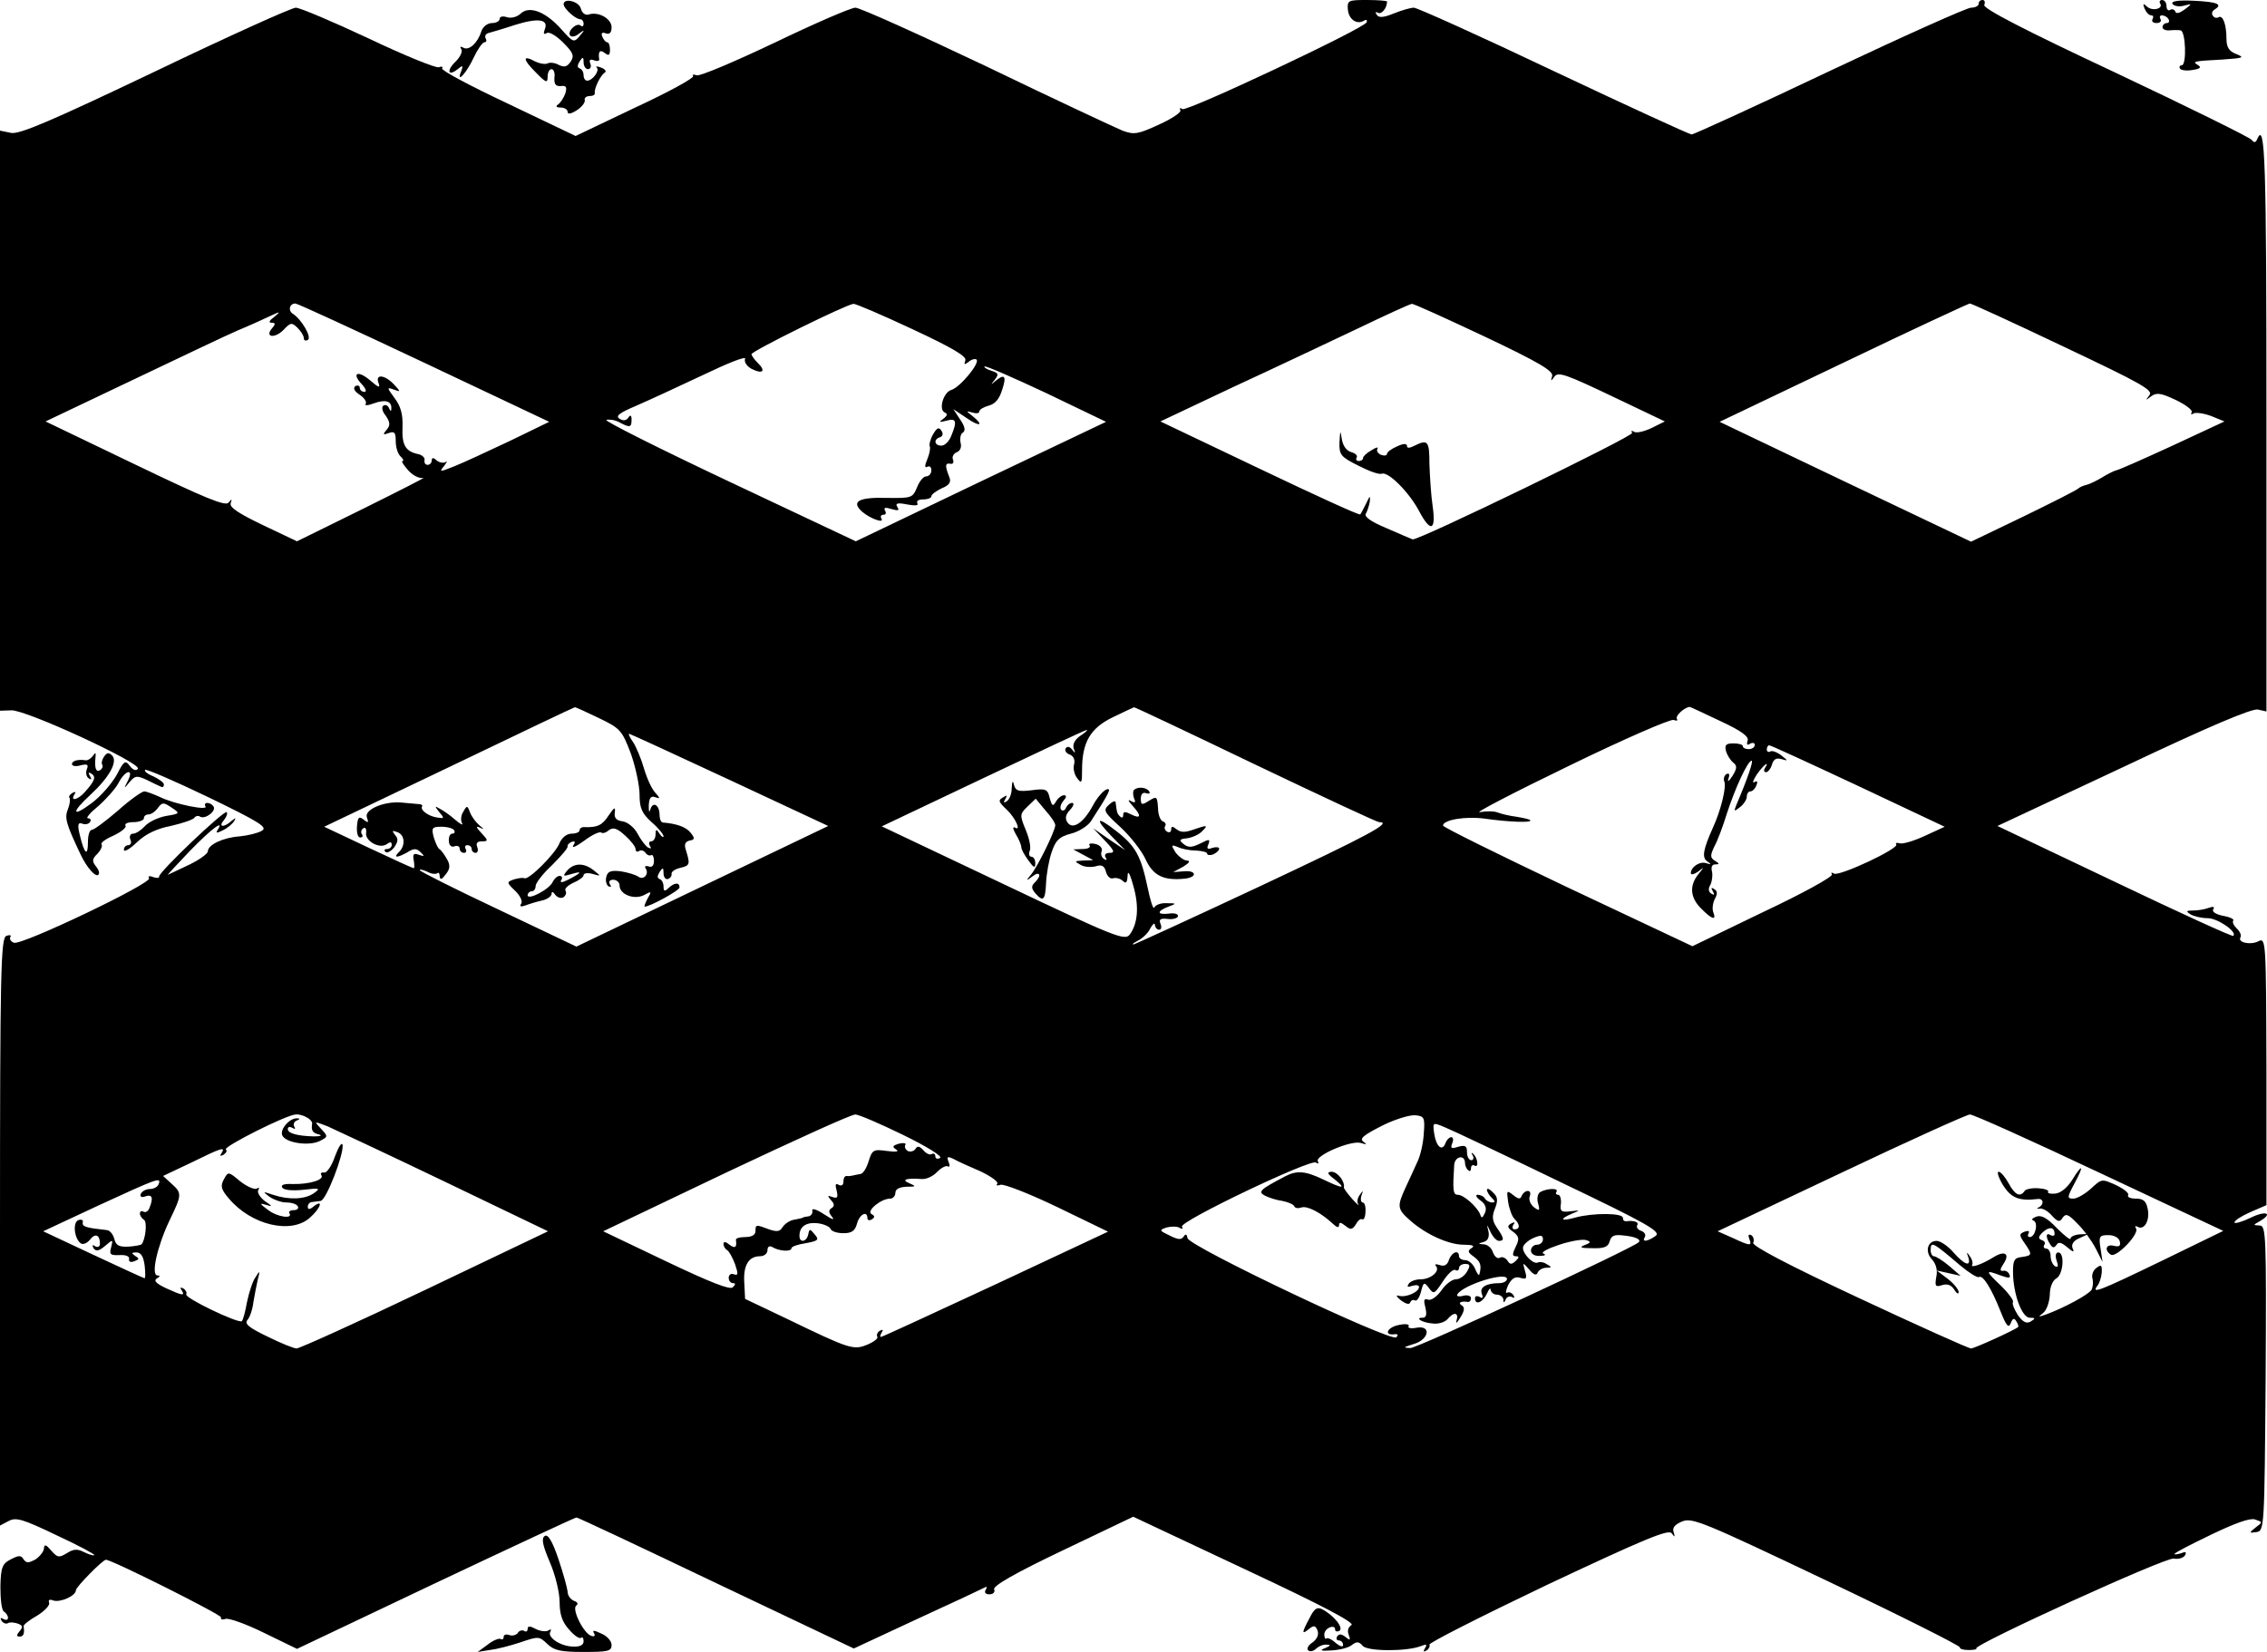
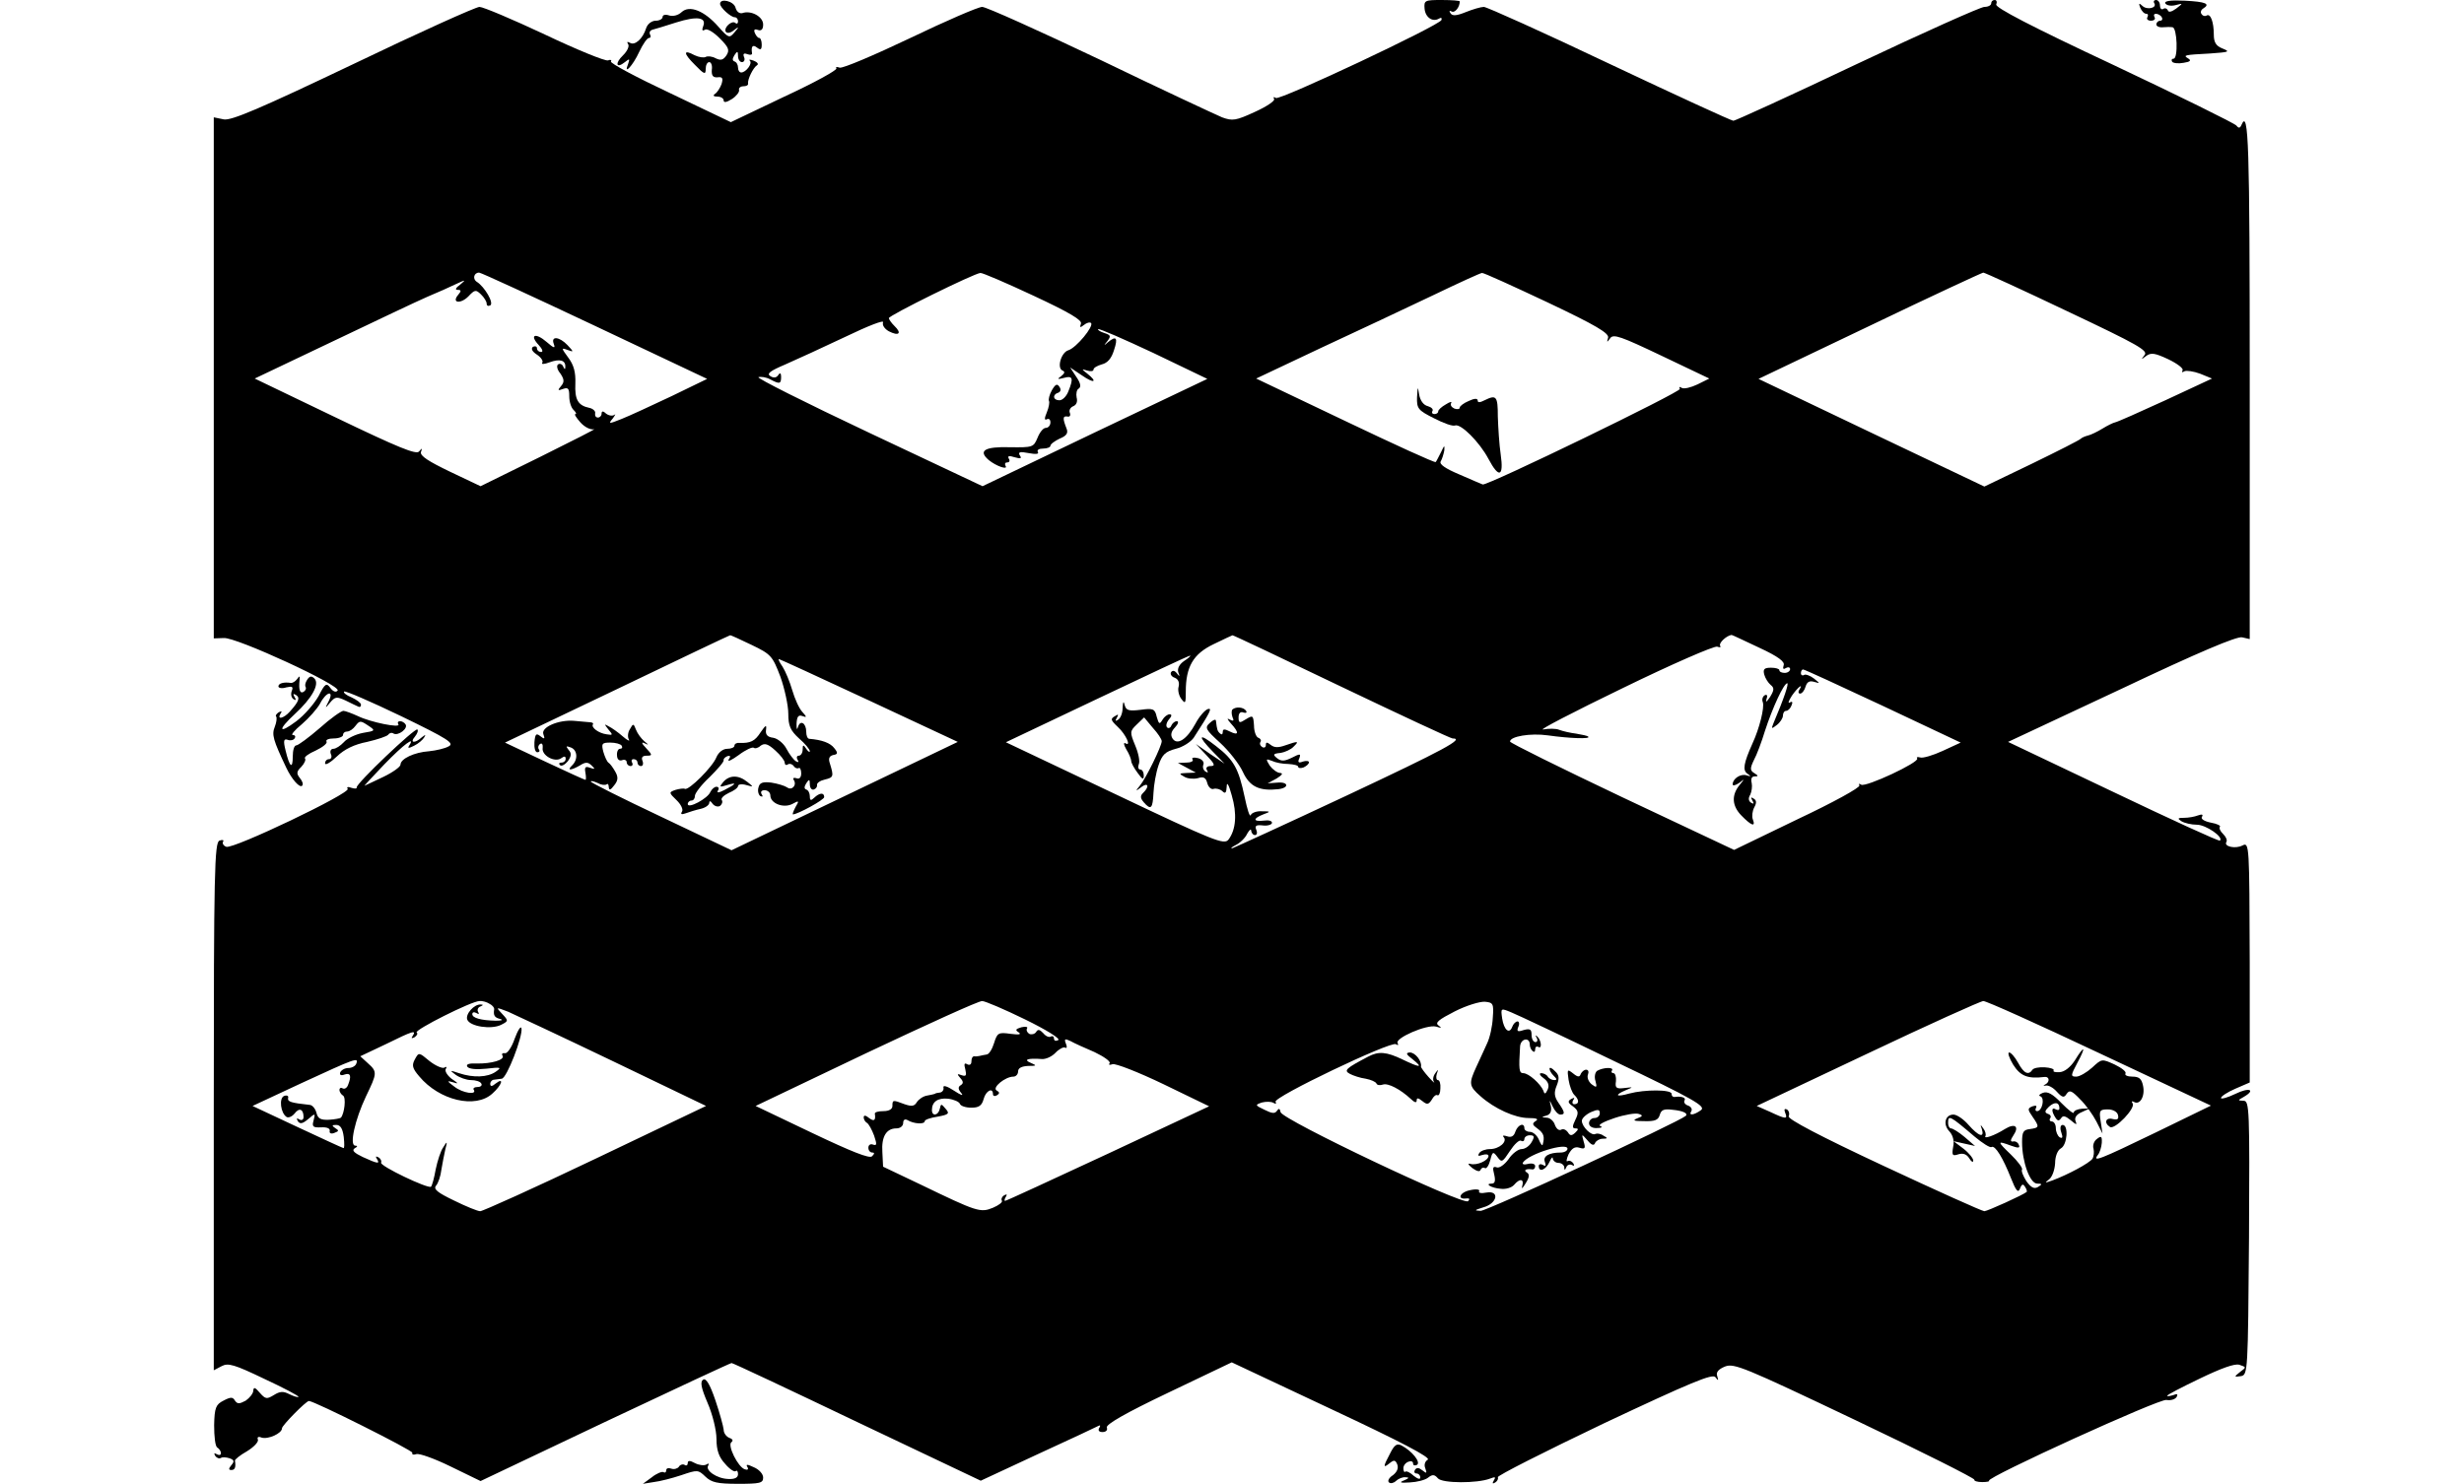
- <svg xmlns="http://www.w3.org/2000/svg" version="1.0" width="425.021pt" height="309.746pt" viewBox="0 0 425.021 309.746" preserveAspectRatio="xMidYMid meet" id="svg26">
+ <svg xmlns="http://www.w3.org/2000/svg" version="1.0" width="425.021px" height="256px" viewBox="0 0 425.021 309.746" preserveAspectRatio="xMidYMid meet" id="svg26">
  <defs id="defs30" />
  <g transform="matrix(0.07494115,0,0,-0.0720339,0,309.7458)" id="g24" style="fill:#000000;stroke:none">
    <path d="m 1410,4289 c 0,-11 30,-39 41,-39 5,0 9,-5 9,-12 0,-6 -3,-8 -7,-5 -9,10 -34,-13 -27,-25 3,-5 13,-4 22,4 15,12 16,11 2,-6 -14,-17 -16,-17 -45,17 -39,46 -80,63 -102,42 -9,-9 -23,-13 -34,-10 -11,4 -19,2 -19,-4 0,-6 -9,-11 -19,-11 -11,0 -23,-9 -27,-22 -9,-30 -31,-51 -45,-42 -8,4 -9,3 -5,-4 4,-6 -3,-21 -14,-32 -24,-24 -19,-40 5,-20 13,11 14,10 9,-5 -14,-35 13,-6 31,35 10,22 22,40 27,40 5,0 6,5 3,10 -3,6 0,12 7,14 7,2 37,11 66,21 58,19 85,15 75,-11 -4,-11 -3,-15 5,-10 6,4 24,-7 41,-25 25,-26 28,-34 19,-49 -9,-14 -16,-16 -30,-9 -10,6 -23,7 -28,4 -5,-3 -19,-1 -31,5 -32,18 -32,6 1,-28 26,-28 30,-29 30,-12 0,11 4,20 10,20 5,0 9,-10 7,-22 -1,-17 3,-23 16,-22 14,2 16,-3 11,-20 -4,-11 -12,-24 -18,-28 -7,-5 -4,-8 7,-8 9,0 17,-5 17,-11 0,-7 8,-6 23,4 12,8 21,20 20,26 -2,6 4,11 12,11 8,0 14,3 13,8 -2,11 14,46 25,53 5,3 1,9 -9,13 -10,4 -15,4 -11,0 8,-8 -11,-34 -24,-34 -5,0 -9,6 -9,14 0,8 -4,16 -10,18 -6,2 -6,8 0,18 8,13 10,12 10,-2 0,-10 5,-18 11,-18 6,0 9,7 6,14 -4,10 -1,13 9,9 8,-3 14,-2 13,3 -3,20 2,26 14,16 10,-8 13,-6 13,9 0,10 -3,19 -7,19 -4,0 -9,7 -12,14 -4,10 -1,13 9,9 9,-3 14,2 14,16 0,23 -34,42 -58,33 -8,-2 -16,4 -19,16 -5,19 -43,28 -43,11 z" id="path4" />
    <path d="m 3372,4275 c 2,-25 22,-40 40,-29 6,4 9,2 7,-4 -6,-16 -449,-233 -461,-226 -6,4 -8,3 -5,-3 3,-5 -21,-22 -53,-37 -54,-26 -63,-27 -92,-16 -18,8 -171,82 -340,167 -170,84 -317,153 -328,153 -11,0 -102,-41 -202,-91 -99,-49 -187,-88 -195,-85 -8,3 -12,2 -9,-2 3,-5 -62,-42 -145,-82 l -149,-74 -169,84 c -94,46 -168,87 -165,92 3,4 -1,6 -8,3 -7,-3 -87,31 -176,75 -90,44 -172,80 -182,80 -10,0 -168,-74 -352,-166 C 128,3985 49,3950 28,3954 l -28,6 v -755 -755 l 28,1 c 34,3 326,-137 317,-152 -4,-6 -12,-4 -20,7 -11,16 -15,14 -33,-23 -12,-22 -39,-55 -62,-73 -50,-39 -53,-26 -4,21 47,45 70,87 54,103 -8,8 -13,7 -20,-4 -5,-8 -7,-17 -4,-21 2,-4 0,-10 -6,-14 -10,-6 -14,6 -11,35 1,12 0,12 -7,2 -5,-7 -13,-12 -18,-11 -18,3 -34,-1 -34,-10 0,-5 10,-7 22,-3 17,4 20,2 15,-11 -3,-9 -1,-19 5,-23 7,-5 8,-2 3,6 -5,9 -4,11 4,6 12,-8 8,-19 -17,-48 -17,-20 -37,-25 -26,-6 5,7 3,8 -5,4 -7,-5 -10,-10 -7,-13 2,-3 1,-16 -4,-29 -9,-23 -5,-38 32,-119 15,-33 37,-59 44,-52 4,4 1,13 -6,22 -10,13 -10,19 4,33 9,10 13,21 10,24 -3,4 10,14 30,23 20,10 33,21 30,26 -3,5 6,9 20,9 14,0 26,5 26,10 0,6 5,10 11,10 7,0 17,7 24,17 11,15 14,15 34,1 22,-15 22,-16 -14,-22 -20,-4 -44,-16 -53,-27 -9,-10 -22,-19 -29,-19 -7,0 -10,-7 -7,-15 4,-8 1,-15 -5,-15 -6,0 -11,-5 -11,-12 0,-7 15,2 33,20 21,21 49,35 84,42 29,7 55,16 59,21 3,5 10,7 15,3 13,-7 41,15 33,27 -3,5 -10,9 -15,9 -6,0 -8,-4 -5,-9 8,-12 -78,6 -113,24 -17,8 -35,15 -40,15 -6,0 -36,-22 -66,-50 -30,-27 -60,-50 -65,-50 -6,0 -10,-14 -10,-32 0,-39 -9,-31 -20,17 -7,29 -5,35 6,31 7,-3 16,-1 19,4 4,6 1,10 -5,10 -6,0 5,14 25,31 20,18 43,45 51,60 17,35 40,40 24,7 -11,-22 -10,-22 4,-4 14,17 18,18 43,6 16,-8 31,-16 36,-18 4,-2 7,0 7,6 0,5 -12,14 -26,21 -15,6 -24,14 -21,17 3,3 74,-29 158,-71 133,-67 150,-79 133,-88 -10,-6 -35,-12 -54,-14 -42,-3 -80,-22 -80,-39 0,-6 -21,-22 -47,-35 -27,-13 -50,-25 -53,-26 -3,-2 22,26 55,62 54,58 88,84 69,54 -5,-8 -1,-8 14,0 12,6 24,17 28,24 5,9 4,9 -7,0 -19,-18 -34,-16 -19,2 7,9 10,18 7,21 -6,6 -172,-158 -169,-168 1,-4 -6,-4 -15,-1 -9,4 -14,2 -10,-3 8,-13 -318,-175 -338,-168 -8,3 -12,10 -9,15 3,5 -2,6 -10,3 C 2,1859 0,1775 0,1094 V 329 l 22,12 c 18,10 35,5 119,-37 54,-26 97,-50 95,-52 -3,-2 -14,2 -26,8 -17,9 -26,8 -43,-3 -19,-12 -23,-12 -39,7 -13,16 -17,17 -18,6 0,-8 -10,-21 -21,-29 -18,-10 -23,-10 -30,0 -6,11 -12,11 -32,0 C 6,230 2,221 1,170 1,137 4,108 10,105 15,102 20,94 20,89 20,83 15,82 8,86 1,90 0,89 4,81 c 4,-6 11,-9 16,-6 4,3 15,2 24,-1 13,-5 14,-9 5,-20 -8,-10 -8,-14 0,-14 10,0 13,8 10,27 -1,3 14,16 33,27 19,12 33,27 31,34 -3,7 1,10 10,6 18,-6 57,12 57,27 0,8 67,79 75,79 15,0 289,-143 288,-150 -2,-5 3,-7 11,-4 8,3 51,-13 96,-36 l 83,-42 346,171 c 191,94 350,171 353,171 4,0 161,-77 350,-171 L 2136,9 2295,86 c 88,42 164,79 169,82 5,3 6,0 2,-6 -4,-7 -1,-12 9,-12 10,0 15,6 12,13 -3,9 52,42 171,101 l 177,88 280,-137 c 191,-93 275,-139 266,-145 -8,-5 -11,-15 -7,-25 5,-15 4,-16 -8,-6 -10,8 -16,9 -21,1 -3,-5 -1,-10 4,-10 6,0 11,-5 11,-12 0,-6 -7,-4 -18,5 -10,10 -21,15 -24,12 -2,-3 -5,2 -5,10 0,8 6,16 14,19 7,3 13,1 13,-5 0,-6 5,-7 11,-4 11,8 -14,40 -43,56 -13,7 -20,2 -32,-23 -20,-39 -20,-44 -1,-28 12,10 16,9 21,-4 4,-11 -1,-22 -12,-31 -11,-7 -16,-17 -11,-21 4,-4 13,-2 19,4 7,7 19,12 27,11 11,0 10,-3 -4,-9 -15,-6 -11,-8 16,-6 20,1 43,7 51,14 12,10 18,9 27,-2 12,-15 110,-15 145,-1 15,6 17,5 11,-5 -5,-9 -4,-11 4,-6 6,4 9,11 7,15 -3,4 130,74 295,156 243,119 303,145 311,134 8,-11 9,-11 5,3 -4,11 3,20 22,28 25,10 53,-2 362,-155 184,-91 333,-169 332,-173 -1,-4 9,-7 22,-7 13,0 22,2 19,4 -9,9 476,239 494,234 11,-2 23,1 28,8 5,9 2,11 -9,6 -10,-3 -17,-4 -17,-2 0,3 41,25 91,50 60,30 97,44 110,40 20,-7 20,-7 2,-21 -17,-14 -17,-15 2,-12 20,3 20,12 23,401 2,373 1,397 -15,397 -17,1 -17,1 0,11 35,21 16,29 -23,9 -22,-11 -40,-16 -40,-12 0,5 18,17 40,27 l 40,18 v 349 c -1,338 -1,348 -20,338 -20,-11 -53,-3 -45,10 3,5 -1,15 -9,23 -8,8 -12,17 -9,21 3,3 -8,9 -25,12 -19,4 -29,11 -25,17 4,7 0,8 -11,4 -10,-4 -27,-7 -39,-7 -18,0 -19,-2 -7,-10 8,-5 27,-10 43,-10 25,0 75,-36 64,-46 -2,-3 -136,61 -297,141 l -293,145 316,154 c 215,106 322,153 336,149 l 21,-5 v 751 c 0,683 -3,788 -23,739 -4,-10 -8,-10 -14,-2 -4,6 -158,85 -341,175 -230,112 -331,167 -328,176 3,7 1,13 -4,13 -6,0 -10,-4 -10,-10 0,-5 -8,-10 -19,-10 -10,0 -169,-74 -354,-165 -184,-91 -340,-165 -345,-165 -5,0 -160,74 -345,165 -184,91 -342,165 -350,165 -8,0 -31,-7 -50,-15 -26,-11 -38,-12 -43,-3 -4,6 -3,8 3,5 9,-6 23,12 23,29 0,2 -22,4 -50,4 -47,0 -50,-1 -48,-25 z m -2311,-919 313,-154 -99,-50 c -55,-27 -117,-57 -139,-66 -36,-15 -38,-15 -25,1 7,10 9,15 5,11 -5,-4 -15,-3 -23,3 -9,9 -13,8 -13,0 0,-6 -5,-11 -10,-11 -6,0 -9,5 -8,12 2,6 -6,14 -16,16 -32,7 -41,24 -39,71 1,32 -4,53 -20,75 -19,27 -20,29 -2,22 18,-7 18,-6 0,14 -23,25 -47,27 -38,3 5,-14 0,-12 -20,6 -31,28 -49,21 -22,-9 10,-11 13,-20 7,-20 -7,0 -12,5 -12,11 0,5 -5,7 -11,4 -6,-5 -3,-13 10,-22 12,-8 19,-19 16,-24 -4,-5 5,-5 20,1 29,11 45,6 44,-13 0,-9 -2,-8 -6,1 -2,6 -9,10 -14,6 -5,-3 -3,-15 6,-26 11,-17 12,-25 2,-37 -10,-12 -9,-14 6,-8 14,5 17,1 17,-21 0,-16 5,-33 12,-40 7,-7 9,-12 5,-12 -4,0 3,-11 14,-24 12,-14 28,-22 38,-20 9,3 -59,-33 -150,-80 l -166,-85 -85,42 c -60,30 -84,46 -81,57 4,12 3,12 -5,2 -7,-11 -58,11 -234,99 l -224,112 216,107 c 119,59 238,118 265,130 28,12 64,29 80,37 27,13 28,13 11,-2 -12,-9 -15,-15 -7,-15 10,0 11,-3 2,-14 -20,-24 6,-28 28,-5 18,20 21,20 35,6 9,-9 16,-21 16,-27 0,-6 4,-8 10,-5 11,7 -16,54 -37,68 -13,8 -9,27 6,27 5,0 149,-69 322,-154 z m 1222,87 c 101,-49 136,-71 132,-81 -4,-12 -2,-12 8,-4 8,7 17,9 20,6 9,-9 -41,-72 -63,-79 -20,-6 -33,-52 -16,-59 7,-3 6,-8 -4,-16 -12,-9 -11,-10 8,-5 24,7 27,-1 12,-39 -5,-14 -16,-26 -25,-26 -18,0 -20,17 -3,22 7,3 8,10 3,17 -6,10 -11,8 -21,-10 -7,-13 -10,-27 -8,-31 2,-3 0,-18 -6,-33 -7,-17 -7,-24 0,-20 6,3 10,-1 10,-9 0,-9 -6,-16 -13,-16 -7,0 -17,-13 -23,-29 -11,-27 -13,-28 -77,-27 -70,2 -89,-10 -59,-37 21,-18 55,-30 47,-17 -3,6 -1,10 5,10 6,0 8,5 4,11 -4,8 1,9 16,4 17,-5 21,-4 15,5 -6,10 0,12 24,7 20,-4 30,-3 26,3 -3,6 3,10 14,10 12,0 21,4 21,8 0,5 12,14 26,21 19,8 24,16 19,29 -11,29 -11,37 2,35 7,-2 10,3 7,11 -3,7 2,16 10,19 9,4 12,14 9,25 -2,11 0,23 6,26 7,5 5,16 -7,34 l -17,27 33,-23 c 33,-24 45,-20 15,5 -17,14 -17,14 0,9 9,-3 17,-2 17,3 0,5 10,11 23,15 16,4 27,17 34,41 12,37 6,43 -17,23 -12,-11 -12,-10 -1,4 10,14 9,17 -9,23 -12,4 -19,9 -17,11 2,3 72,-29 154,-69 l 150,-75 -313,-155 -313,-156 -318,156 c -175,86 -313,158 -306,160 7,2 21,0 32,-6 27,-15 31,-14 31,7 0,11 -3,13 -8,5 -5,-8 -13,-9 -22,-3 -11,7 -1,15 42,34 31,14 106,50 167,80 62,31 108,50 105,42 -3,-8 4,-19 16,-26 28,-15 37,-6 16,15 -9,9 -16,20 -16,23 0,8 238,130 255,131 5,1 72,-29 148,-66 z m 1431,-19 c 136,-67 173,-90 169,-103 -4,-14 -3,-14 6,-1 9,13 30,5 143,-51 l 133,-66 -33,-17 c -18,-9 -38,-14 -44,-10 -6,4 -8,3 -5,-3 5,-8 -536,-281 -549,-277 -3,1 -32,14 -65,29 -39,17 -57,30 -52,38 4,7 8,21 10,32 1,16 0,15 -9,-5 -7,-14 -13,-27 -15,-29 -2,-3 -115,51 -252,119 l -248,123 181,89 c 100,48 240,117 311,152 72,36 133,65 137,65 4,1 86,-38 182,-85 z m 1448,-26 c 197,-97 226,-114 215,-127 -10,-14 -10,-14 4,-3 14,11 25,9 62,-9 26,-13 43,-27 40,-32 -3,-6 -1,-7 5,-3 6,3 26,0 44,-7 l 33,-14 -130,-63 c -71,-34 -134,-63 -140,-64 -5,-1 -21,-9 -35,-18 -14,-9 -32,-18 -40,-20 -8,-2 -17,-6 -20,-9 -3,-4 -64,-36 -137,-73 l -132,-66 -315,156 -314,156 310,154 c 170,85 313,154 316,154 4,0 109,-50 234,-112 z M 1498,2431 c 54,-27 58,-32 80,-92 12,-35 22,-84 22,-107 0,-36 6,-49 30,-72 17,-15 30,-32 30,-37 0,-4 -5,-1 -10,7 -8,13 -10,12 -10,-2 0,-10 -5,-18 -11,-18 -5,0 -7,-5 -3,-12 4,-7 3,-8 -5,-4 -6,4 -18,20 -26,36 -8,16 -25,30 -37,32 -16,2 -22,9 -20,23 2,16 -1,14 -15,-7 -16,-26 -28,-32 -60,-31 -7,1 -13,-3 -13,-8 0,-5 -9,-9 -20,-9 -12,0 -24,-10 -30,-24 -10,-28 -78,-98 -88,-92 -4,2 -16,0 -26,-3 -19,-7 -19,-8 3,-30 12,-12 19,-27 15,-33 -5,-8 -1,-9 10,-5 10,4 29,10 42,13 13,3 24,11 24,18 0,6 4,5 9,-3 5,-7 14,-10 20,-7 6,4 9,12 6,17 -4,5 5,14 19,21 14,6 26,15 26,20 0,5 10,7 23,3 21,-6 21,-6 3,9 -25,21 -50,20 -67,0 -12,-15 -11,-16 11,-9 29,9 25,3 -9,-15 -15,-8 -21,-8 -17,-1 4,6 2,11 -4,11 -6,0 -13,-7 -17,-15 -7,-19 -63,-50 -63,-35 0,5 5,10 10,10 6,0 10,6 10,14 0,7 18,32 41,54 22,23 40,44 39,49 -1,4 4,9 11,12 8,2 9,-1 3,-10 -4,-8 8,-2 28,13 19,15 38,24 42,21 3,-3 12,-1 19,6 11,8 20,6 41,-14 14,-13 26,-29 26,-35 0,-6 4,-9 9,-5 5,3 12,1 16,-5 4,-6 10,-8 14,-6 3,3 7,-4 7,-15 0,-12 -5,-18 -14,-14 -7,2 -10,0 -7,-5 10,-15 -5,-32 -18,-22 -7,5 -26,11 -44,14 -24,3 -33,0 -36,-14 -3,-10 0,-21 5,-25 7,-3 8,-1 4,5 -4,7 -1,12 8,12 9,0 16,-7 16,-15 0,-23 36,-38 61,-25 19,11 20,10 9,-9 -6,-12 -9,-21 -7,-21 13,0 87,42 87,50 0,14 -13,13 -28,-2 -9,-9 -12,-8 -12,4 0,9 -4,18 -10,20 -6,2 -6,8 0,18 8,13 10,12 10,-3 0,-10 5,-17 11,-15 6,2 10,8 9,13 -1,6 9,13 22,16 24,6 25,9 14,46 -5,15 -2,22 9,25 13,2 14,6 3,20 -11,15 -34,24 -70,27 -5,1 -8,10 -8,20 0,26 -17,36 -23,14 -3,-10 -4,-6 -4,10 1,20 5,26 16,22 13,-5 13,-3 0,12 -9,10 -21,38 -28,63 -7,25 -19,55 -27,68 -8,12 -13,22 -10,22 2,0 115,-54 251,-120 l 247,-120 -315,-157 -315,-157 -196,97 c -108,53 -196,99 -196,102 0,3 8,1 19,-4 10,-6 21,-7 25,-4 3,3 6,0 6,-8 1,-10 5,-9 15,5 11,14 12,24 3,40 -6,11 -14,23 -19,26 -4,3 -10,17 -14,31 -6,24 -4,27 19,27 15,0 29,-4 32,-9 3,-5 1,-9 -5,-9 -5,0 -9,-9 -8,-19 0,-11 6,-17 14,-14 7,3 13,0 13,-6 0,-6 5,-11 11,-11 5,0 7,5 4,10 -3,6 -1,10 4,10 6,0 11,-4 11,-10 0,-5 4,-10 10,-10 5,0 7,7 4,15 -4,10 0,15 11,15 17,0 17,2 -1,22 -13,14 -14,19 -4,14 12,-6 12,-5 -1,6 -8,7 -19,22 -23,33 -7,19 -8,19 -17,2 -6,-9 -7,-23 -3,-30 4,-6 -4,-3 -17,9 -13,12 -31,25 -39,29 -13,8 -13,7 -1,-9 13,-16 13,-17 -5,-14 -22,3 -44,20 -38,29 2,3 -2,6 -9,6 -7,1 -26,2 -43,4 -44,4 -94,-19 -86,-39 5,-14 3,-15 -9,-5 -11,9 -14,6 -16,-18 -1,-16 2,-29 8,-29 6,0 8,4 4,9 -3,5 -1,12 4,15 5,4 8,-2 7,-11 -4,-22 34,-44 52,-30 8,6 12,6 12,-2 0,-6 -5,-11 -12,-11 -6,0 -8,-3 -4,-7 4,-5 14,1 22,11 10,15 11,23 2,33 -8,11 -7,12 6,7 19,-7 21,-35 4,-52 -16,-16 -3,-15 22,0 15,10 22,10 32,0 11,-11 10,-12 -4,-7 -13,5 -16,2 -13,-14 2,-12 2,-21 0,-21 -2,0 -53,24 -114,54 l -110,54 312,155 c 172,86 313,156 315,156 1,1 28,-12 60,-28 z m 1642,-121 c 165,-82 305,-150 310,-150 35,0 -24,-33 -296,-166 -168,-82 -311,-150 -317,-152 -7,-1 -2,3 9,9 12,6 27,21 32,33 6,11 11,15 11,9 1,-7 5,-13 11,-13 5,0 7,7 3,16 -4,11 0,14 18,12 13,-2 25,2 26,7 1,6 -9,9 -22,7 -31,-4 -32,6 -2,18 21,8 21,9 -5,9 -14,1 -28,-5 -30,-11 -3,-7 -10,17 -17,52 -17,83 -30,108 -80,148 -49,40 -53,31 -8,-17 l 32,-34 -40,28 -40,29 29,-32 c 24,-26 26,-32 12,-32 -10,0 -14,-5 -10,-12 4,-7 3,-8 -4,-4 -6,4 -9,13 -6,20 3,8 -4,16 -15,19 -12,3 -19,1 -15,-4 3,-5 -5,-9 -18,-9 l -23,-1 25,-14 25,-14 -25,-1 c -22,-1 -23,-2 -7,-11 9,-6 27,-7 38,-4 15,5 22,2 26,-15 3,-11 11,-19 18,-16 7,2 18,-1 24,-7 8,-8 11,-5 12,14 0,15 6,5 14,-26 15,-53 12,-99 -9,-128 -12,-16 -37,-6 -316,132 l -304,150 253,125 c 140,69 256,126 260,126 3,0 -4,-7 -16,-15 -14,-10 -20,-22 -17,-33 5,-13 4,-14 -4,-3 -6,8 -12,9 -16,3 -3,-5 1,-13 10,-16 10,-4 14,-14 11,-26 -3,-10 1,-27 8,-36 11,-15 12,-12 12,22 0,72 21,109 77,137 28,14 52,26 53,26 1,1 137,-66 303,-149 z m 1164,113 c 54,-26 72,-41 68,-51 -3,-10 -1,-13 6,-8 7,4 12,2 12,-3 0,-6 -7,-11 -15,-11 -8,0 -15,3 -15,8 0,4 -11,7 -23,7 -19,0 -23,-4 -19,-20 3,-11 11,-24 18,-30 10,-8 10,-15 -2,-35 -9,-14 -13,-17 -10,-7 4,11 2,16 -5,12 -6,-4 -8,-13 -5,-20 5,-15 -9,-75 -29,-120 -24,-56 -28,-77 -14,-87 11,-8 10,-9 -2,-5 -17,6 -39,-10 -39,-26 0,-5 8,-3 18,4 16,13 16,13 2,-5 -24,-30 -22,-61 4,-89 28,-30 41,-35 32,-11 -3,8 -1,24 4,34 7,13 7,21 -2,26 -7,5 -8,3 -3,-6 5,-9 4,-11 -4,-6 -7,5 -8,13 -2,23 4,9 6,24 4,34 -3,12 0,19 8,19 11,0 11,2 0,9 -13,8 -13,14 -2,38 8,15 22,54 31,85 21,67 52,137 62,138 5,0 -9,-44 -38,-115 -7,-18 -6,-18 9,-6 9,7 17,20 17,27 0,8 4,14 9,14 5,0 12,7 15,16 4,9 2,13 -5,8 -6,-3 -3,5 6,20 16,24 34,39 20,16 -3,-5 -2,-10 3,-10 5,0 12,9 15,20 4,14 11,18 24,14 17,-5 17,-5 -1,10 -10,8 -23,13 -27,10 -5,-3 -9,0 -9,5 0,6 3,11 6,11 4,0 104,-48 223,-106 l 216,-106 -50,-24 c -27,-13 -56,-22 -63,-19 -7,2 -11,1 -8,-3 7,-11 -143,-84 -156,-76 -6,4 -8,3 -5,-2 3,-6 -74,-50 -172,-98 l -177,-89 -312,153 c -172,85 -312,157 -312,161 0,15 57,25 105,18 61,-9 120,-11 113,-4 -2,3 -18,6 -34,9 -16,2 -37,7 -47,11 -9,4 -29,4 -45,1 -15,-3 85,51 222,120 136,69 255,123 263,120 8,-3 11,-2 8,3 -4,8 18,29 32,31 2,0 36,-17 77,-37 z M 768,1391 c 8,-4 13,-11 13,-15 -3,-19 1,-25 17,-29 9,-3 4,-5 -13,-5 -41,1 -65,8 -65,19 0,6 5,7 12,3 6,-4 8,-3 4,4 -3,5 0,13 6,15 9,4 9,6 1,6 -18,1 -43,-28 -37,-44 8,-20 67,-29 94,-15 21,11 21,12 3,32 -18,20 -18,20 17,6 19,-9 151,-73 293,-144 L 1371,1095 1063,942 C 894,858 749,790 742,790 c -7,0 -40,14 -73,31 -46,23 -58,33 -50,43 6,7 13,28 15,47 3,19 8,45 11,59 6,23 5,24 -6,5 -7,-10 -16,-39 -21,-64 -4,-24 -10,-47 -13,-50 -8,-7 -145,61 -139,70 2,4 -1,11 -7,15 -8,4 -9,3 -5,-4 10,-16 3,-15 -39,5 -24,12 -31,19 -23,25 9,5 9,8 2,8 -17,0 -1,75 30,143 31,67 32,71 5,96 l -21,20 71,35 c 76,39 86,42 75,24 -5,-7 -3,-8 5,-4 7,5 10,11 6,14 -7,7 153,91 175,91 8,1 21,-3 28,-8 z m 1491,-45 c 61,-31 99,-56 93,-60 -7,-4 -12,-2 -12,4 0,6 -4,9 -9,6 -5,-3 -14,1 -21,10 -10,11 -15,12 -20,3 -4,-6 -13,-8 -19,-5 -6,4 -9,11 -6,16 3,4 -4,6 -16,3 -16,-5 -18,-8 -7,-15 8,-6 0,-7 -23,-4 -34,5 -37,3 -46,-27 -5,-17 -14,-33 -21,-33 -7,-1 -15,-3 -19,-4 -5,-1 -11,-2 -15,-1 -5,0 -8,-6 -8,-15 0,-9 -5,-12 -12,-8 -8,5 -9,0 -5,-15 4,-18 2,-21 -10,-17 -13,5 -14,4 -4,-8 9,-10 9,-16 1,-21 -8,-5 -7,-12 2,-23 7,-9 -1,-6 -20,7 -19,13 -31,17 -30,10 2,-7 -3,-14 -9,-15 -7,-1 -14,-2 -15,-4 -2,-1 -12,-3 -22,-5 -11,-2 -23,-11 -28,-19 -7,-12 -14,-13 -34,-6 -33,13 -34,13 -34,-5 0,-9 -9,-15 -25,-15 -14,0 -24,-3 -24,-7 3,-20 -2,-24 -16,-13 -9,8 -15,9 -15,2 0,-6 4,-13 9,-16 5,-3 14,-20 20,-37 8,-25 8,-30 -3,-26 -7,3 -13,-1 -13,-9 0,-8 5,-14 11,-14 7,0 6,-4 -1,-11 -7,-7 -56,13 -167,68 l -157,78 308,153 c 169,83 314,152 323,151 8,0 62,-24 119,-53 z m 1303,5 c -1,-24 -8,-58 -16,-75 -7,-17 -21,-47 -30,-68 -21,-48 -21,-55 12,-85 39,-36 96,-63 134,-63 22,0 29,-3 19,-9 -10,-7 -9,-11 6,-22 17,-13 20,-23 14,-46 -1,-5 -6,2 -11,15 -5,12 -16,22 -25,22 -8,0 -15,5 -15,10 0,18 -18,11 -25,-9 -4,-14 -12,-18 -23,-14 -9,3 -14,3 -10,-2 12,-13 -12,-35 -38,-35 -12,0 -26,-5 -30,-12 -5,-8 -2,-9 9,-5 10,3 17,2 17,-3 0,-13 -32,-28 -50,-23 -9,3 -7,-2 5,-12 12,-9 21,-12 23,-5 2,5 7,8 12,5 4,-3 11,7 15,23 6,25 8,26 20,9 12,-17 14,-15 35,18 12,19 26,33 31,29 5,-3 9,0 9,5 0,6 7,11 15,11 13,0 14,-4 5,-20 -6,-11 -18,-20 -28,-20 -9,0 -26,-13 -36,-29 -11,-16 -26,-27 -33,-24 -11,4 -12,-1 -7,-21 4,-18 2,-26 -7,-26 -21,0 -1,-13 25,-15 14,-2 30,3 37,11 16,20 29,18 23,-3 -3,-10 1,-7 9,7 11,18 12,27 4,32 -11,7 -2,12 16,9 4,0 7,4 7,10 0,6 -9,9 -20,6 -11,-3 -17,-1 -14,4 15,25 124,60 124,40 0,-6 -9,-11 -19,-11 -33,0 -50,-11 -44,-27 4,-11 2,-14 -5,-9 -7,4 -12,2 -12,-3 0,-20 20,-11 30,12 5,12 9,16 9,10 1,-7 8,-13 16,-13 8,0 15,-6 16,-12 0,-10 2,-10 6,0 2,6 10,9 15,6 7,-4 8,-2 4,5 -4,6 -11,9 -16,6 -4,-3 -3,6 3,20 9,17 17,23 30,19 16,-5 18,-2 12,18 -6,23 -6,23 11,3 11,-14 18,-16 21,-7 3,6 12,12 21,12 14,0 15,2 2,9 -8,6 -18,7 -22,5 -11,-7 -38,21 -38,38 0,7 11,18 25,25 20,9 25,8 25,-3 0,-8 -7,-14 -15,-14 -8,0 -15,-7 -15,-15 0,-9 9,-15 23,-14 12,0 16,3 8,6 -7,3 11,13 40,23 29,10 59,15 67,12 13,-4 12,-7 -4,-13 -14,-6 -9,-8 19,-8 30,-1 40,3 44,18 4,15 12,18 35,15 31,-3 45,-11 37,-18 -20,-18 -554,-276 -571,-275 -19,1 -17,2 7,10 40,11 47,50 9,43 -14,-3 -23,-1 -20,4 3,5 -8,7 -25,3 -29,-6 -38,-28 -10,-24 8,1 10,-2 4,-8 -13,-13 -517,236 -522,258 -2,11 -5,12 -10,4 -6,-9 -14,-8 -35,3 -26,13 -27,14 -7,21 11,3 26,3 32,-1 7,-4 9,-3 6,3 -8,13 320,176 335,167 6,-4 8,-3 5,3 -9,14 81,55 107,48 15,-5 17,-4 7,3 -11,8 0,17 45,41 32,17 70,29 84,28 23,-2 25,-6 22,-46 z m 1689,-103 311,-152 -154,-78 c -157,-79 -177,-87 -161,-65 5,6 10,22 11,35 1,20 -2,21 -14,11 -8,-6 -12,-19 -9,-28 2,-9 1,-22 -3,-29 -9,-13 -68,-46 -112,-63 -21,-8 -22,-7 -9,3 9,7 16,28 17,47 0,20 7,38 16,43 18,10 22,68 5,68 -6,0 -8,-9 -4,-21 5,-15 4,-19 -4,-15 -6,4 -11,16 -11,27 0,10 -5,19 -11,19 -5,0 -8,4 -5,9 4,5 1,11 -6,13 -10,4 -9,9 3,21 16,15 29,13 29,-5 0,-5 -4,-6 -10,-3 -12,8 -13,-5 -1,-24 6,-10 10,-10 16,-1 5,8 12,6 26,-6 16,-14 19,-15 14,-3 -4,10 3,20 17,26 l 23,11 -22,-1 c -13,-1 -23,-6 -23,-11 0,-5 -15,7 -34,27 -25,27 -39,35 -52,30 -10,-4 -13,-8 -7,-10 13,-5 5,-43 -9,-43 -5,0 -6,4 -3,10 3,6 -1,7 -10,4 -14,-6 -14,-9 0,-30 20,-30 19,-32 -7,-36 -19,-2 -22,-9 -22,-38 0,-57 22,-120 42,-120 14,0 15,-2 2,-10 -10,-6 -19,-2 -32,17 -9,15 -15,30 -12,34 2,4 -12,24 -31,43 -39,39 -39,41 0,26 21,-8 26,-7 22,2 -2,7 -10,12 -16,10 -8,-1 -8,4 1,18 17,26 4,36 -24,18 -29,-19 -60,-30 -54,-20 2,4 0,14 -6,22 -8,12 -9,12 -4,-2 8,-27 -9,-21 -37,12 -14,17 -33,30 -42,30 -23,0 -30,-28 -12,-48 10,-11 15,-28 11,-46 -4,-24 -2,-27 15,-21 13,4 23,0 30,-12 6,-10 11,-13 11,-6 0,6 -12,22 -27,34 l -28,22 30,-7 30,-7 -29,26 c -16,14 -33,25 -38,25 -4,0 -8,7 -8,15 0,25 4,23 74,-39 22,-19 43,-33 47,-30 10,6 32,-32 54,-90 14,-37 20,-44 25,-31 5,14 9,15 14,6 5,-7 6,-14 5,-15 -10,-9 -110,-56 -118,-56 -6,0 -132,59 -280,131 -179,87 -268,136 -265,144 3,7 1,16 -5,20 -7,3 -8,0 -5,-9 8,-20 3,-20 -42,2 l -37,17 309,152 c 170,84 315,152 322,152 7,1 152,-67 323,-151 z m -1349,-24 c 221,-110 254,-130 240,-141 -20,-15 -36,-17 -27,-3 3,6 -1,13 -9,16 -9,3 -13,10 -10,15 5,8 -9,13 -28,10 -5,0 -8,3 -8,9 0,13 -75,13 -118,1 -37,-11 -43,-5 -9,10 21,9 21,9 -4,6 -23,-3 -27,0 -24,20 1,12 -2,23 -7,23 -5,0 -7,4 -4,8 6,10 -24,9 -41,-1 -6,-4 -9,-17 -5,-30 5,-19 3,-20 -11,-9 -9,8 -13,20 -10,28 3,8 1,14 -5,14 -6,0 -12,-6 -15,-12 -3,-10 -8,-10 -21,1 -17,14 -17,12 -13,-18 3,-19 10,-38 16,-44 14,-14 14,-27 0,-27 -5,0 -7,5 -3,12 5,7 3,8 -6,3 -10,-6 -9,-11 5,-21 15,-12 17,-18 7,-39 -9,-19 -9,-25 0,-25 9,0 9,-3 0,-12 -10,-10 -15,-10 -21,1 -5,7 -13,11 -19,7 -6,-3 -13,3 -17,14 -3,11 -14,21 -23,21 -15,1 -15,2 -1,6 11,3 15,12 13,26 -5,22 -5,22 5,0 6,-13 15,-23 21,-23 14,0 13,7 -5,34 -12,18 -13,30 -5,50 8,21 7,31 -5,42 -8,9 -15,12 -15,7 0,-5 5,-14 12,-21 9,-9 9,-12 1,-12 -7,0 -15,5 -18,10 -3,6 -12,10 -18,10 -7,0 -4,-7 7,-15 12,-9 16,-20 11,-32 -6,-14 -9,-15 -12,-4 -8,20 -41,51 -56,51 -12,0 -13,11 -9,78 2,23 27,27 27,5 0,-6 3,-15 8,-19 4,-4 7,-2 7,5 0,7 4,10 9,7 11,-7 8,21 -4,31 -4,4 -5,2 -1,-4 4,-7 2,-13 -3,-13 -6,0 -11,9 -11,21 0,16 -4,19 -22,14 -17,-6 -20,-4 -15,9 4,9 2,16 -2,16 -5,0 -12,-7 -15,-16 -8,-22 -23,-9 -28,25 -4,30 -4,30 26,17 17,-7 147,-71 288,-142 z m -1449,27 c 26,-13 45,-27 42,-32 -4,-5 0,-6 8,-3 8,3 72,-23 142,-58 l 127,-64 -281,-137 c -155,-75 -284,-137 -287,-137 -3,0 -2,5 2,12 4,7 3,8 -5,4 -6,-4 -9,-11 -6,-16 2,-4 -9,-13 -25,-20 -35,-15 -44,-12 -201,67 l -105,52 -2,42 c -3,45 11,69 39,69 11,0 19,7 19,16 0,9 5,12 12,8 17,-11 48,-13 48,-3 0,4 16,10 36,13 31,6 34,9 22,23 -12,15 -13,15 -16,0 -4,-20 -22,-23 -22,-4 0,24 16,36 45,33 16,-2 31,-9 33,-15 2,-6 16,-11 32,-11 21,0 29,6 34,25 6,24 26,35 26,14 0,-5 5,-7 11,-3 8,5 8,9 -1,14 -13,8 24,40 47,40 7,0 13,7 13,15 0,10 10,15 28,16 24,0 25,1 7,9 -21,9 -9,14 31,11 11,-1 28,7 38,18 10,11 23,18 27,15 5,-3 6,2 2,12 -5,13 -3,15 13,7 10,-6 40,-20 67,-32 z M 397,1218 c -2,-7 -12,-13 -22,-13 -10,0 -20,-6 -23,-13 -2,-7 2,-10 12,-6 17,6 20,-4 10,-30 -3,-9 -10,-13 -15,-10 -5,3 -9,1 -9,-5 0,-5 5,-13 10,-16 9,-5 4,-52 -6,-64 -2,-2 -17,-5 -33,-6 -23,-1 -31,3 -35,20 -3,12 -11,22 -18,23 -53,6 -63,9 -61,20 2,6 -3,9 -11,6 -15,-6 -10,-50 7,-61 5,-3 15,1 22,10 13,18 25,13 25,-10 0,-8 -5,-11 -12,-7 -7,5 -8,3 -4,-5 6,-9 13,-8 29,6 20,18 20,17 15,-4 -5,-18 -2,-21 21,-20 16,1 25,-3 24,-10 -2,-7 4,-10 13,-6 13,5 13,7 2,14 -10,7 -9,9 3,9 12,0 18,-11 21,-35 2,-20 2,-34 -1,-32 -4,1 -62,29 -130,62 l -123,60 138,67 c 148,71 158,75 151,56 z" id="path6" />
    <path d="m 3351,3149 c -1,-33 3,-38 47,-61 26,-14 52,-24 59,-21 16,6 68,-48 93,-97 29,-57 43,-52 34,13 -4,28 -7,78 -8,110 0,59 -4,64 -37,47 -13,-7 -19,-7 -19,-1 0,7 -9,7 -25,-1 -14,-6 -25,-15 -25,-19 0,-5 -7,-6 -15,-3 -8,4 -12,10 -9,16 3,5 -3,4 -15,-4 -12,-7 -21,-16 -21,-20 0,-5 -5,-8 -11,-8 -5,0 -8,4 -5,9 3,5 -3,11 -13,14 -12,3 -21,16 -24,33 -4,26 -4,25 -6,-7 z" id="path8" />
    <path d="m 2531,2248 c 0,-15 -6,-30 -13,-34 -7,-5 -8,-3 -3,6 5,9 4,11 -3,6 -16,-9 -15,-12 6,-33 22,-21 38,-58 21,-47 -6,3 -5,-4 2,-17 8,-13 14,-29 14,-34 0,-6 8,-21 18,-35 13,-19 17,-21 17,-7 0,9 -4,17 -10,17 -5,0 -7,7 -4,15 4,8 -1,33 -10,55 -15,38 -15,41 4,60 l 21,21 24,-30 c 14,-16 25,-33 25,-39 0,-14 -44,-108 -61,-129 -13,-16 -12,-17 4,-4 19,15 24,2 5,-17 -8,-8 -8,-15 2,-27 20,-24 25,-18 27,27 1,23 7,59 14,80 10,31 19,40 48,48 20,5 42,20 50,32 46,74 53,88 39,83 -8,-3 -24,-22 -34,-42 -24,-46 -51,-64 -64,-43 -6,10 -4,20 7,32 9,10 11,18 5,18 -6,0 -12,-6 -15,-12 -2,-7 -8,-10 -12,-6 -4,4 -2,14 5,23 8,9 9,15 2,15 -6,0 -15,-7 -20,-16 -8,-14 -10,-13 -16,9 -5,23 -10,25 -45,20 -32,-4 -40,-2 -44,13 -3,14 -5,11 -6,-8 z" id="path10" />
    <path d="m 2837,2244 c -3,-3 -3,-13 0,-22 5,-11 3,-13 -8,-7 -8,5 -7,1 4,-12 23,-26 22,-36 -3,-23 -15,8 -20,8 -20,-1 0,-7 -3,-9 -7,-5 -8,7 -9,11 -12,37 0,6 -8,3 -17,-6 -15,-14 -12,-19 29,-58 24,-23 53,-61 63,-84 19,-43 46,-56 99,-50 31,4 28,22 -3,19 l -27,-2 25,14 c 15,10 19,15 10,16 -8,0 -21,10 -29,21 -12,20 -11,21 6,14 10,-5 30,-9 46,-9 15,-1 27,-4 27,-8 0,-4 7,-5 15,-2 8,4 15,10 15,15 0,4 -8,5 -17,2 -12,-5 -15,-2 -10,9 5,14 3,15 -21,2 -20,-10 -29,-11 -41,-1 -12,10 -11,13 9,15 13,2 30,10 37,18 17,17 13,17 -23,4 -19,-7 -30,-7 -40,1 -11,9 -14,9 -14,0 0,-7 -5,-9 -10,-6 -6,4 -8,10 -5,15 3,4 0,10 -6,12 -6,2 -12,18 -12,35 -2,30 -3,31 -22,19 -18,-12 -21,-12 -21,5 0,12 5,18 14,14 7,-2 10,0 7,5 -7,11 -28,13 -38,4 z" id="path12" />
    <path d="m 838,1290 c -8,-25 -21,-44 -27,-42 -7,1 -10,-2 -7,-7 8,-12 -30,-24 -72,-23 -21,1 -30,-2 -26,-9 4,-7 25,-9 53,-6 41,5 44,4 26,-9 -22,-16 -62,-18 -102,-4 -26,9 -27,9 -9,-5 11,-8 30,-15 42,-15 13,0 26,-4 29,-10 3,-5 -1,-10 -10,-10 -9,0 -14,-4 -11,-8 10,-16 -31,-10 -54,9 -21,16 -21,18 -5,13 18,-6 17,-4 -3,10 -12,10 -19,22 -16,28 4,6 2,8 -4,4 -5,-3 -24,5 -41,19 -30,26 -30,26 -41,5 -9,-17 -7,-26 12,-49 56,-70 157,-95 204,-50 26,24 34,49 9,29 -10,-9 -15,-9 -15,-1 0,6 5,12 10,12 6,1 15,2 22,3 14,1 59,123 55,146 -2,8 -10,-5 -19,-30 z" id="path14" />
    <path d="m 3215,1238 c -62,-34 -69,-40 -51,-50 9,-5 29,-12 44,-14 15,-3 28,-9 30,-14 2,-5 10,-6 18,-3 14,5 48,-13 78,-42 10,-10 16,-12 16,-4 0,8 4,8 16,-2 13,-11 17,-10 26,4 5,10 12,16 16,13 4,-2 8,7 8,20 1,13 -2,24 -7,24 -4,0 -6,8 -3,18 5,14 4,14 -4,2 -6,-8 -8,-19 -4,-25 4,-6 -3,0 -15,14 -12,14 -21,27 -21,30 3,16 -16,41 -31,41 -12,-1 -11,-5 8,-20 30,-25 21,-25 -29,0 -44,22 -66,24 -95,8 z" id="path16" />
    <path d="m 5183,1227 c -12,-19 -28,-33 -42,-34 -12,-1 -20,1 -17,5 2,4 -9,8 -25,9 -15,1 -31,-2 -34,-7 -11,-17 -24,-11 -40,20 -9,17 -20,30 -25,30 -5,0 0,-16 11,-35 20,-33 40,-42 87,-36 15,2 16,-15 2,-22 -6,-3 -5,-4 2,-3 7,2 21,-6 31,-18 15,-17 20,-18 27,-6 8,12 14,10 37,-15 16,-16 36,-45 46,-65 l 17,-35 -5,35 c -5,32 -3,35 20,35 14,0 26,-7 28,-16 3,-12 -1,-15 -14,-12 -20,6 -26,-11 -8,-23 14,-8 71,54 63,68 -4,6 -2,8 3,5 17,-11 32,16 26,46 -4,21 -11,27 -30,27 -13,0 -22,4 -19,9 3,5 -10,16 -30,26 -36,17 -36,17 -63,-9 -15,-14 -35,-26 -44,-26 -16,0 -16,3 3,40 25,48 20,53 -7,7 z" id="path18" />
    <path d="m 5404,4291 c 9,-14 -20,-21 -33,-8 -9,9 -11,8 -6,-5 4,-10 11,-18 17,-18 5,0 6,-4 3,-10 -3,-5 1,-10 10,-10 9,0 13,5 10,10 -3,6 -2,10 4,10 5,0 13,-4 16,-10 3,-5 1,-10 -4,-10 -6,0 -11,-5 -11,-11 0,-5 8,-9 18,-8 9,1 22,1 27,0 13,-1 16,-91 3,-91 -5,0 -7,-4 -4,-9 3,-4 17,-6 32,-3 19,3 22,7 12,13 -14,9 -11,10 62,14 53,4 57,5 33,15 -17,7 -23,18 -23,39 0,37 -9,63 -20,56 -5,-3 -11,-1 -14,4 -4,5 -2,12 4,16 22,14 7,20 -51,23 -41,2 -58,-1 -54,-8 4,-6 16,-8 28,-5 22,6 22,6 2,-10 -12,-9 -21,-12 -23,-5 -2,5 -8,8 -13,4 -5,-3 -9,2 -9,10 0,9 -5,16 -11,16 -5,0 -8,-4 -5,-9 z" id="path20" />
    <path d="m 1363,302 c -9,-6 -6,-23 12,-67 14,-33 25,-80 25,-105 0,-33 7,-53 24,-72 12,-15 26,-25 30,-21 3,3 6,-1 6,-9 0,-10 -9,-15 -27,-14 -32,1 -65,25 -56,39 3,6 1,7 -5,3 -6,-4 -21,-2 -32,4 -14,8 -20,8 -20,0 0,-6 -4,-9 -9,-5 -5,3 -13,0 -16,-6 -4,-5 -13,-8 -21,-5 -8,3 -14,1 -14,-5 0,-6 -4,-8 -8,-5 -4,2 -19,-4 -32,-15 l -25,-19 30,5 c 17,2 51,11 77,20 45,16 47,16 67,-4 17,-17 33,-21 91,-21 61,0 70,2 70,18 0,11 -12,24 -26,30 -18,9 -23,9 -18,1 4,-7 1,-10 -7,-7 -19,6 -50,71 -37,79 5,4 3,9 -6,12 -9,4 -16,14 -16,24 -1,10 -11,48 -23,85 -15,46 -26,65 -34,60 z" id="path22" />
  </g>
</svg>
